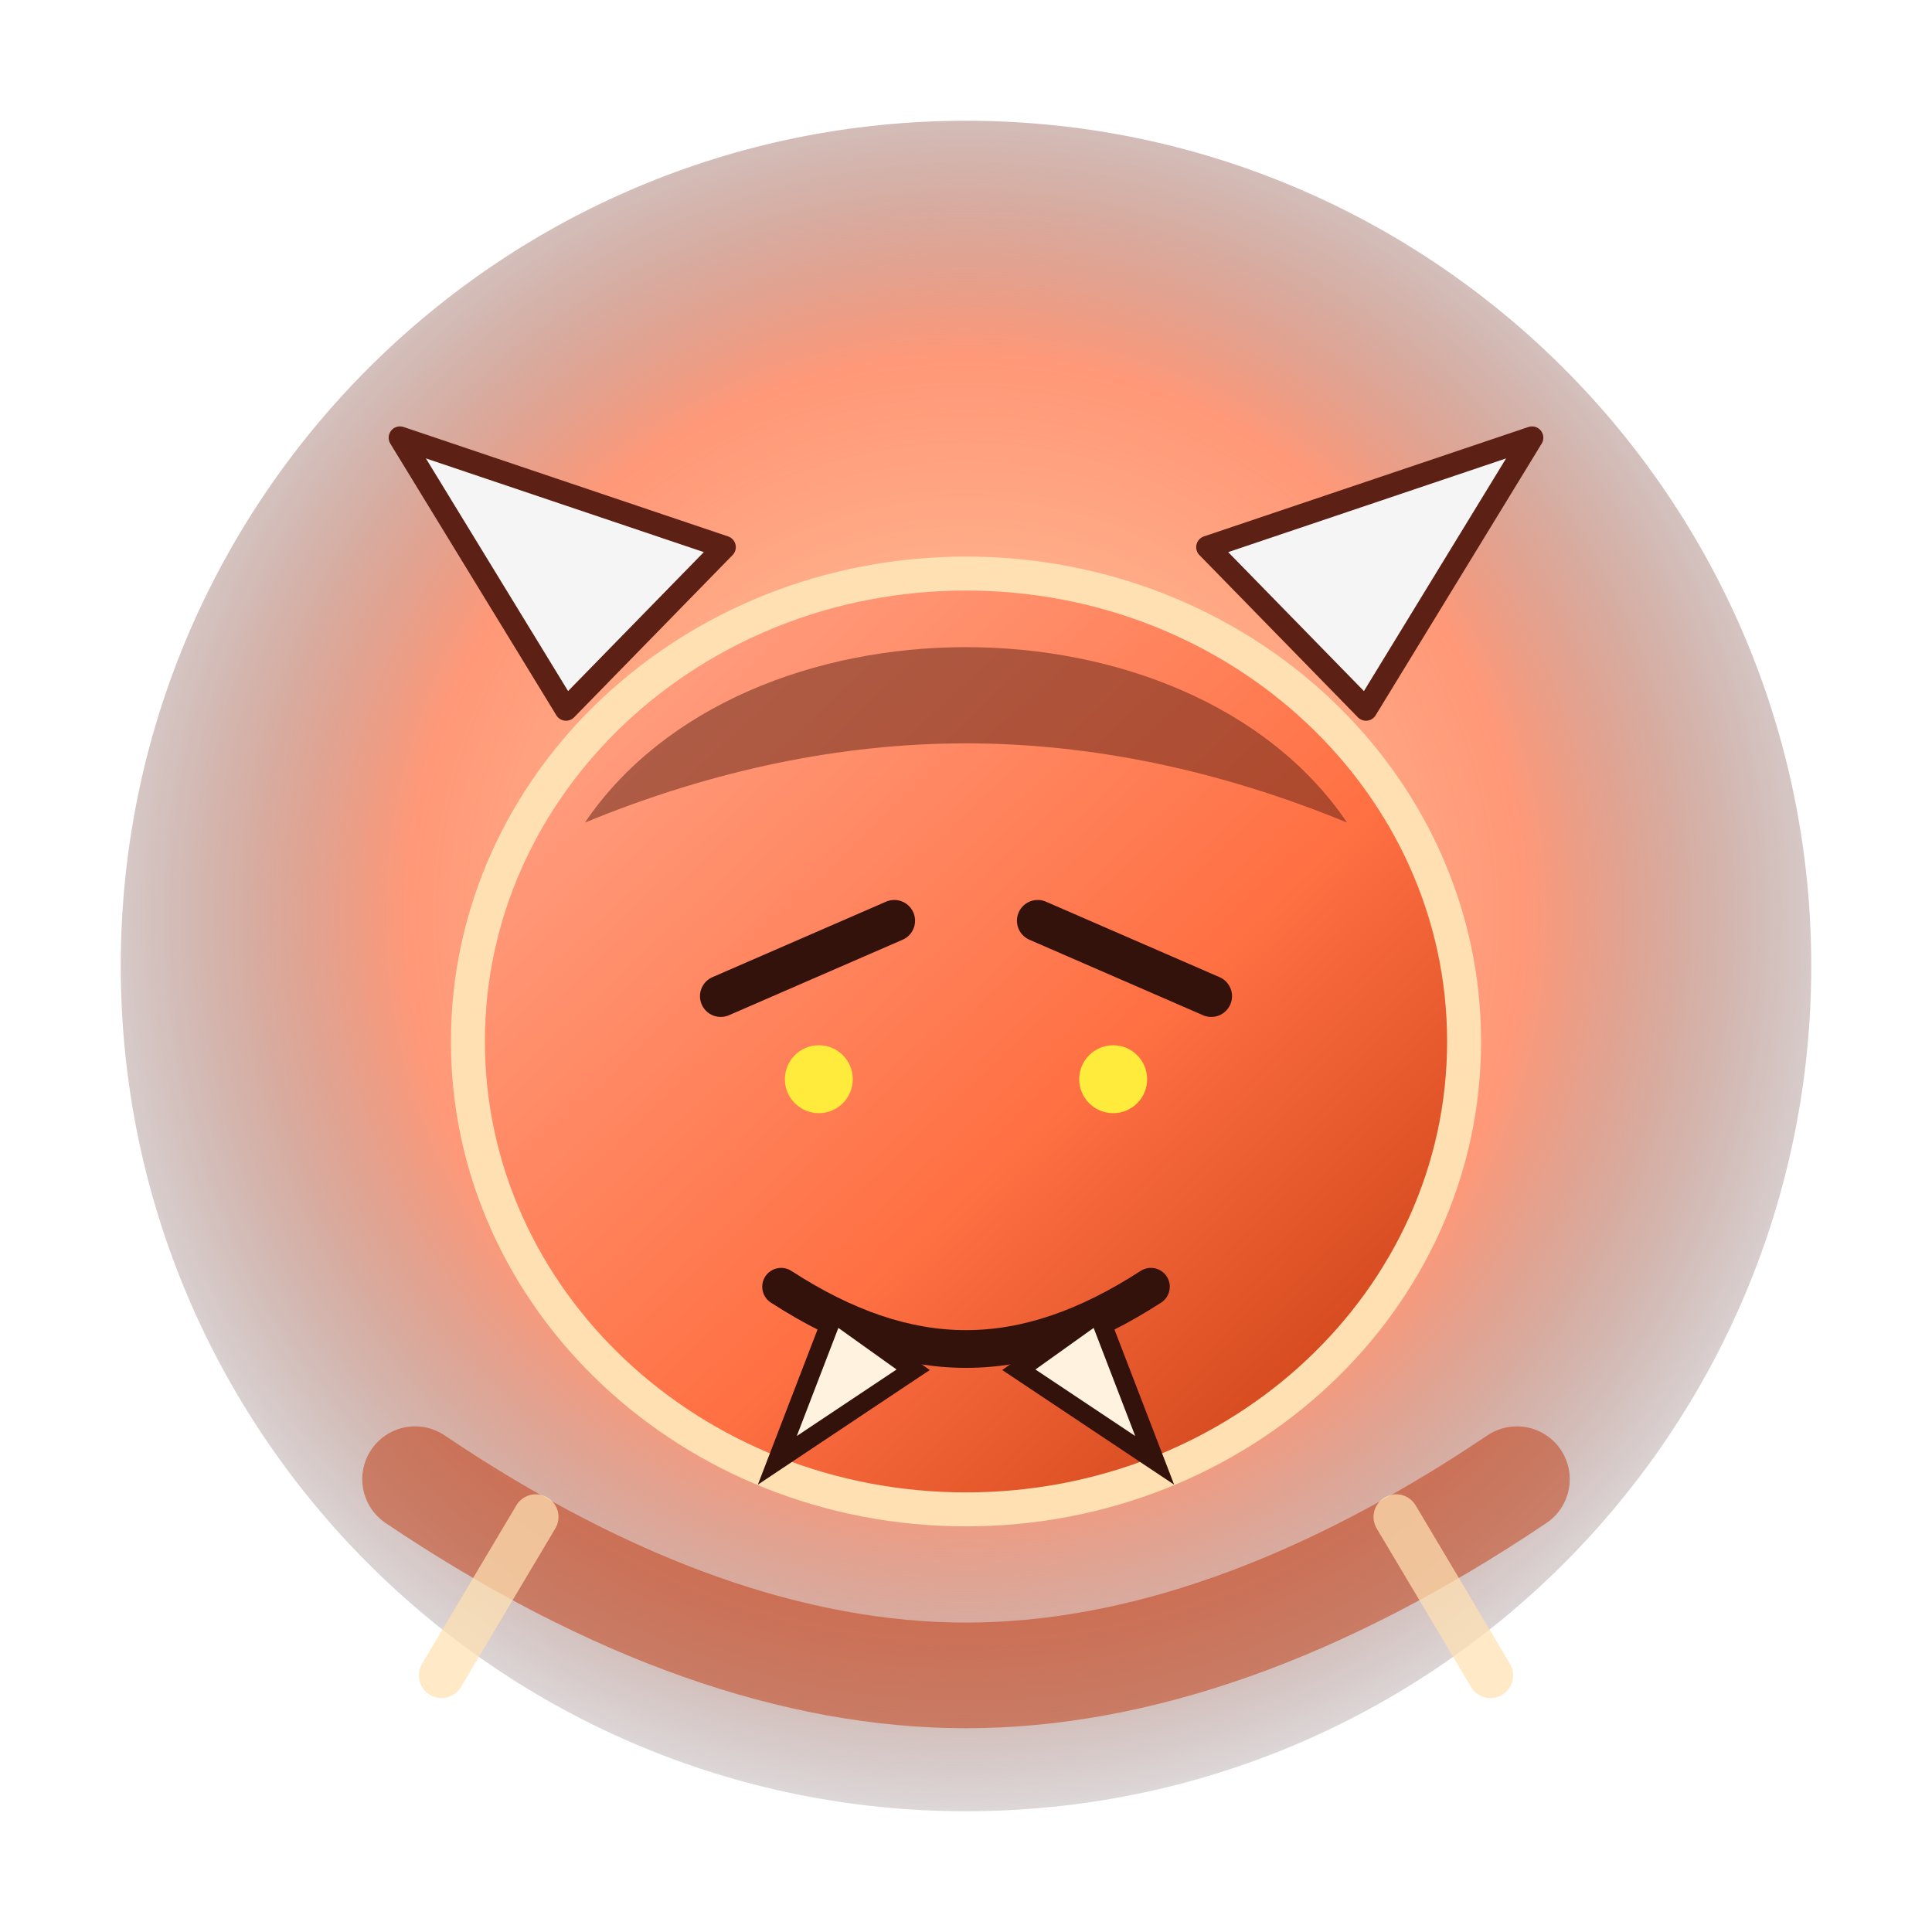
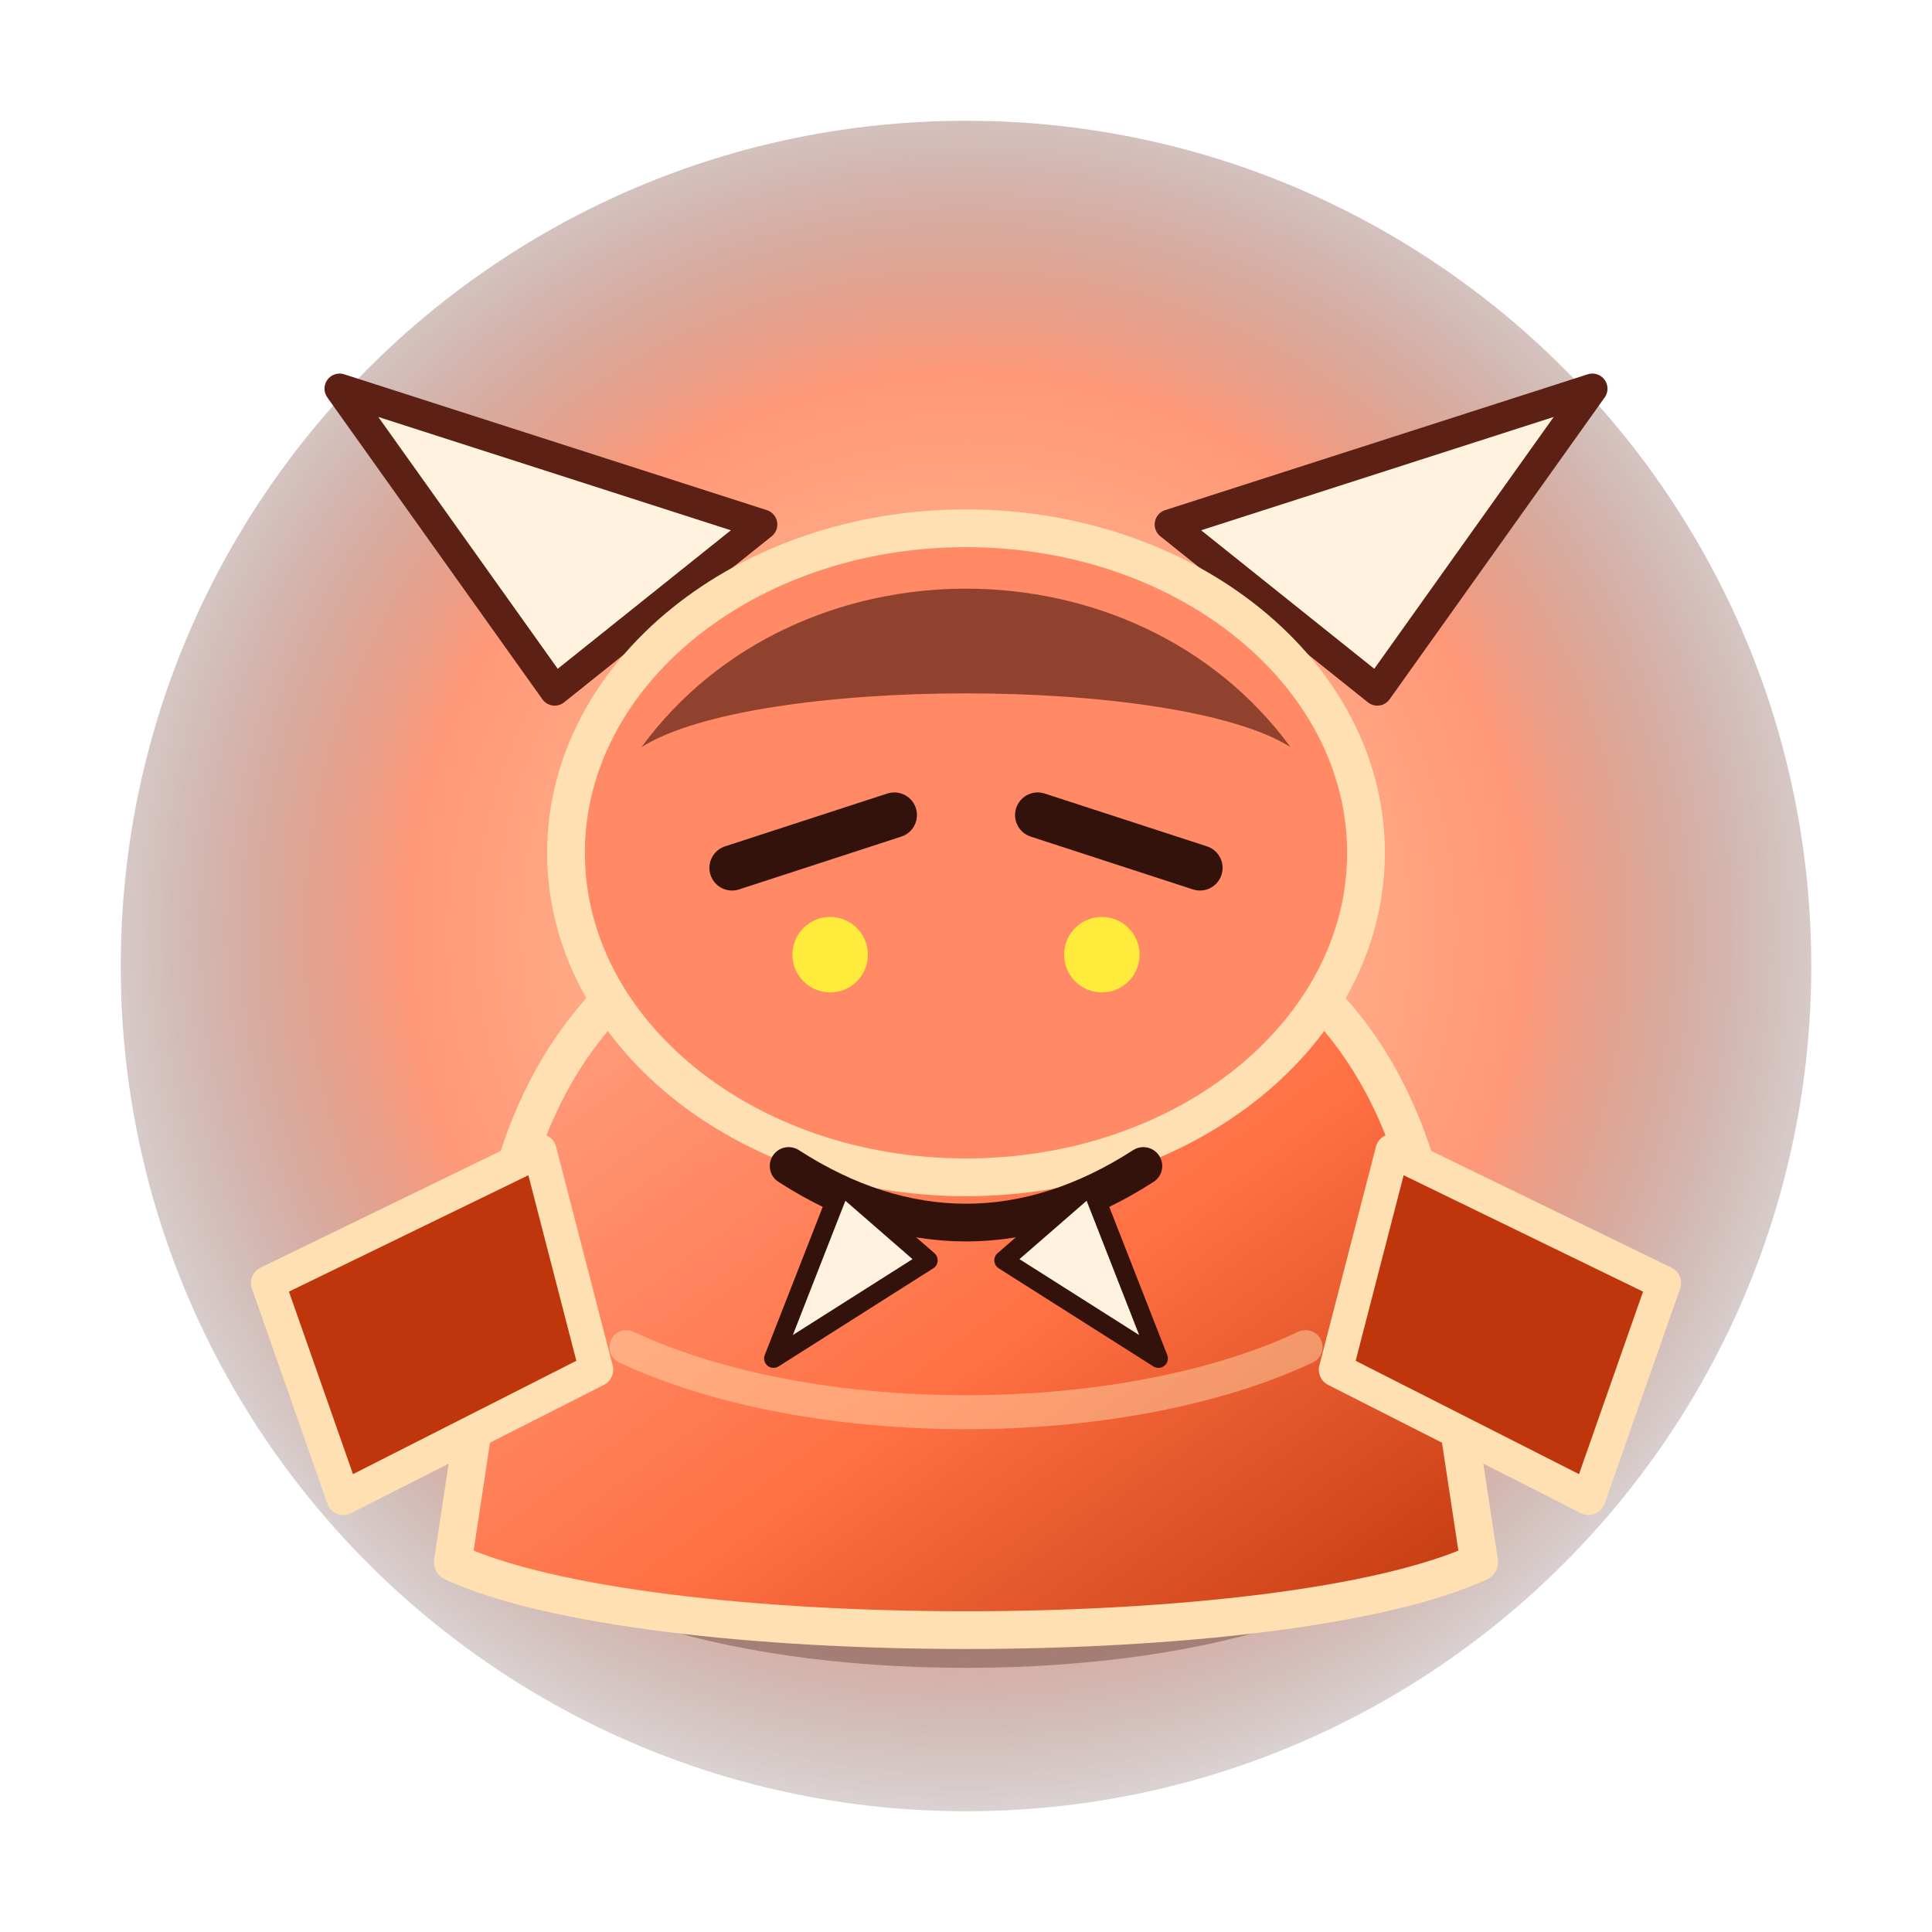
- <svg xmlns="http://www.w3.org/2000/svg" width="1024" height="1024" viewBox="0 0 512 512">
+ <svg xmlns="http://www.w3.org/2000/svg" width="1024" height="1024" viewBox="0 0 512 512" role="img" aria-label="Orc race sprite">
  <defs>
-     <radialGradient id="g" cx="50%" cy="47%" r="60%">
+     <radialGradient id="glow" cx="50%" cy="48%" r="60%">
      <stop offset="0%" stop-color="#ffe0b2" stop-opacity="0.96" />
      <stop offset="55%" stop-color="#ff7043" stop-opacity="0.72" />
      <stop offset="100%" stop-color="#0b1020" stop-opacity="0" />
    </radialGradient>
-     <linearGradient id="b" x1="0" x2="1" y1="0" y2="1">
+     <linearGradient id="body" x1="0" y1="0" x2="1" y2="1">
      <stop offset="0%" stop-color="#ffab91" />
      <stop offset="58%" stop-color="#ff7043" />
      <stop offset="100%" stop-color="#bf360c" />
    </linearGradient>
  </defs>
-   <circle cx="256" cy="256" r="224" fill="url(#g)" />
-   <path d="M150 188l-44-72 86 29z" fill="#f5f5f5" stroke="#5d2014" stroke-width="6" stroke-linejoin="round" />
-   <path d="M362 188l44-72-86 29z" fill="#f5f5f5" stroke="#5d2014" stroke-width="6" stroke-linejoin="round" />
-   <ellipse cx="256" cy="276" rx="132" ry="124" fill="url(#b)" stroke="#ffe0b2" stroke-width="9" />
-   <path d="M155 218c42-62 160-62 202 0-34-14-68-21-101-21s-67 7-101 21z" fill="#5d2014" opacity="0.5" />
-   <path d="M191 264l46-20" stroke="#33120c" stroke-width="11" stroke-linecap="round" />
-   <path d="M321 264l-46-20" stroke="#33120c" stroke-width="11" stroke-linecap="round" />
-   <circle cx="217" cy="286" r="9" fill="#ffeb3b" />
-   <circle cx="295" cy="286" r="9" fill="#ffeb3b" />
-   <path d="M207 341c34 22 64 22 98 0" fill="none" stroke="#33120c" stroke-width="10" stroke-linecap="round" />
-   <path d="M221 348l-15 39 36-24zM291 348l15 39-36-24z" fill="#fff3e0" stroke="#33120c" stroke-width="5" />
-   <path d="M110 392c52 35 101 52 146 52s94-17 146-52" fill="none" stroke="#bf360c" stroke-width="28" stroke-linecap="round" opacity="0.5" />
-   <path d="M142 402l-25 42M370 402l25 42" stroke="#ffe0b2" stroke-width="12" stroke-linecap="round" opacity="0.72" />
+   <circle cx="256" cy="256" r="224" fill="url(#glow)" />
+   <g stroke-linecap="round" stroke-linejoin="round">
+     <ellipse cx="256" cy="400" rx="122" ry="42" fill="#3a1209" opacity="0.32" />
+     <path d="M135 315 C150 257 194 232 256 232 C318 232 362 257 377 315 L392 414 C340 438 172 438 120 414 Z" fill="url(#body)" stroke="#ffe0b2" stroke-width="10" />
+     <path d="M143 305 L71 340 L91 397 L158 363 Z" fill="#bf360c" stroke="#ffe0b2" stroke-width="9" />
+     <path d="M369 305 L441 340 L421 397 L354 363 Z" fill="#bf360c" stroke="#ffe0b2" stroke-width="9" />
+     <path d="M147 183 L90 103 L202 139 Z" fill="#fff3e0" stroke="#5d2014" stroke-width="8" />
+     <path d="M365 183 L422 103 L310 139 Z" fill="#fff3e0" stroke="#5d2014" stroke-width="8" />
+     <ellipse cx="256" cy="226" rx="106" ry="86" fill="#ff8a65" stroke="#ffe0b2" stroke-width="10" />
+     <path d="M170 198 C211 142 301 142 342 198 C312 179 200 179 170 198 Z" fill="#5d2014" opacity="0.68" />
+     <path d="M194 230 L237 216" stroke="#33120c" stroke-width="12" />
+     <path d="M318 230 L275 216" stroke="#33120c" stroke-width="12" />
+     <circle cx="220" cy="253" r="10" fill="#ffeb3b" />
+     <circle cx="292" cy="253" r="10" fill="#ffeb3b" />
+     <path d="M209 309 C240 329 272 329 303 309" fill="none" stroke="#33120c" stroke-width="10" />
+     <path d="M223 314 L205 360 L246 334 Z" fill="#fff3e0" stroke="#33120c" stroke-width="5" />
+     <path d="M289 314 L307 360 L266 334 Z" fill="#fff3e0" stroke="#33120c" stroke-width="5" />
+     <path d="M166 357 C215 380 297 380 346 357" fill="none" stroke="#ffe0b2" stroke-width="9" opacity="0.45" />
+   </g>
</svg>
